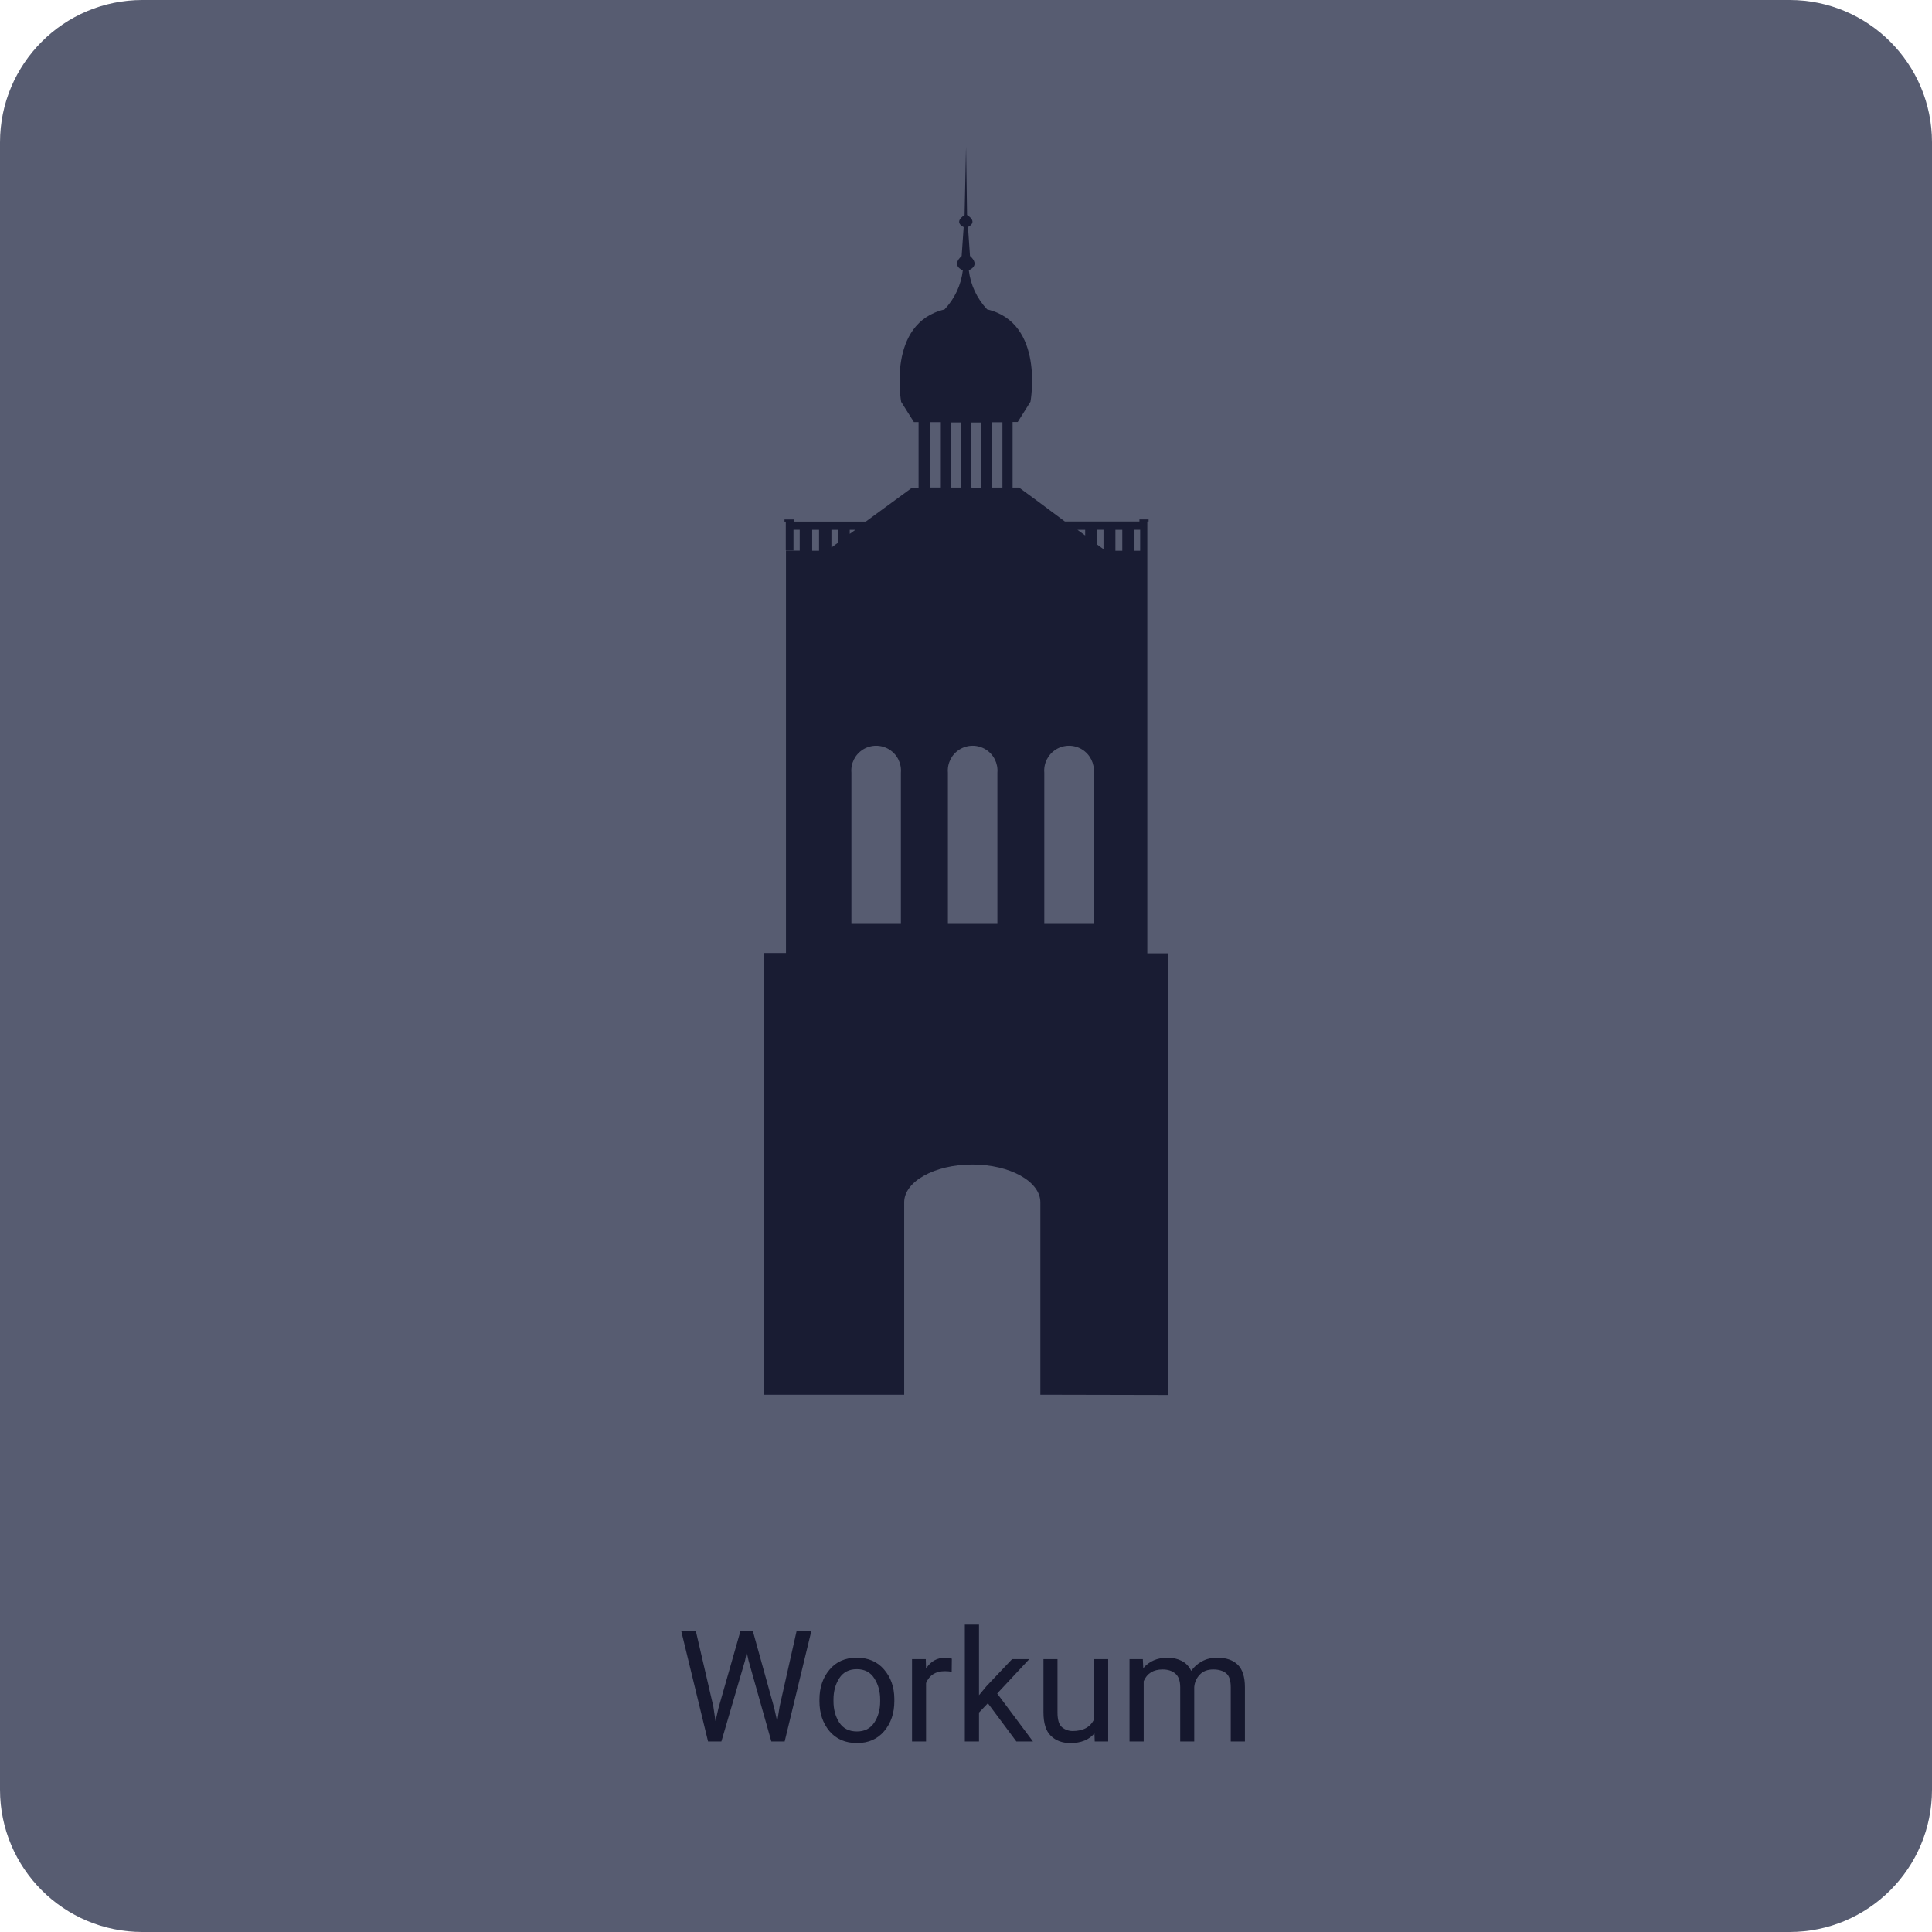
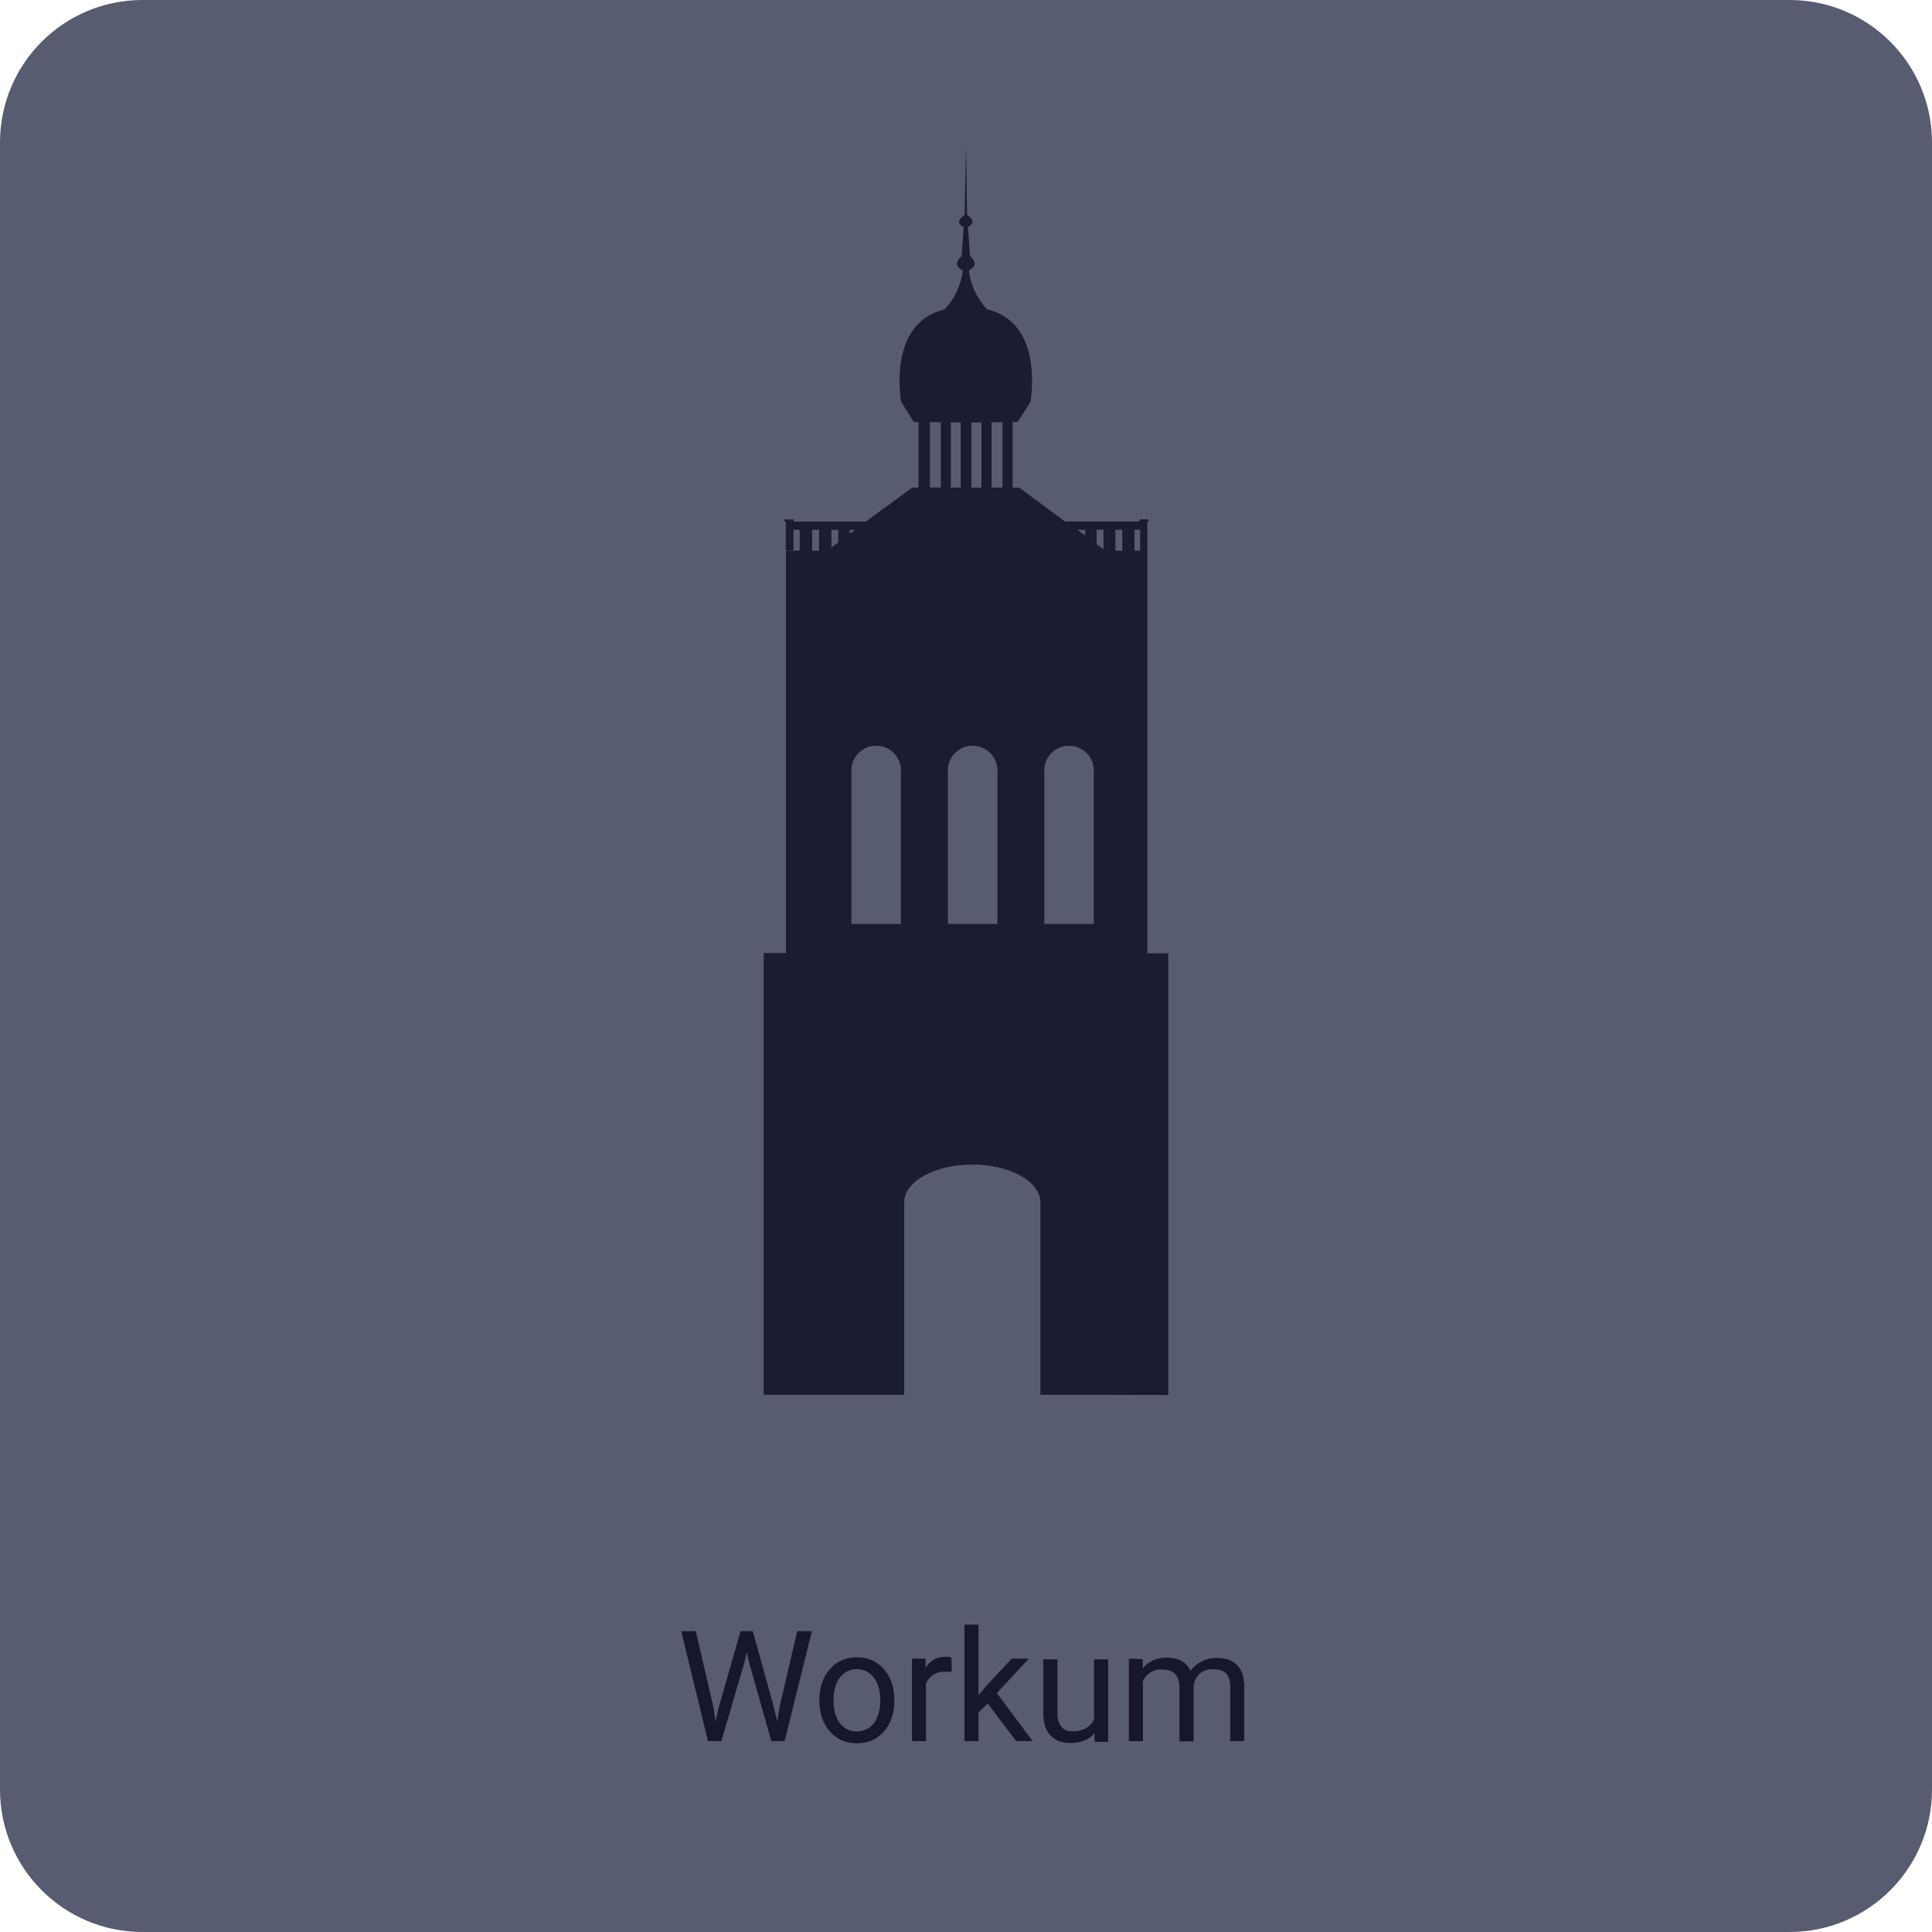
<svg xmlns="http://www.w3.org/2000/svg" id="Layer_1" data-name="Layer 1" viewBox="0 0 210.83 210.83">
  <defs>
-     <style>.cls-1{fill:#575c71;}.cls-2{font-size:17px;fill:#15172d;font-family:Roboto-Regular, Roboto;}.cls-3{letter-spacing:-0.02em;}.cls-4{fill:#191c33;}</style>
+     <style>.cls-1{fill:#575c71;}.cls-2{fill:#15172d;}.cls-3{fill:#191c33;}</style>
  </defs>
  <rect class="cls-1" width="210.83" height="210.83" rx="15.54" ry="15.54" />
-   <text class="cls-2" transform="translate(73.83 190.04)">
-     <tspan class="cls-3">W</tspan>
-     <tspan x="14.83" y="0">orkum</tspan>
-   </text>
-   <path class="cls-4" d="M127.49,152.23l0-48.2H125.2l0-43.94h0V57.81h0v-.9h.14v-.23h-1v.23h-8.13L113,54.52l-1.79-1.31h-.71V46.05h.56l1.39-2.21s1.59-8.59-4.73-10.08a7.49,7.49,0,0,1-2-4.27s1.33-.48.13-1.56l-.22-3.16s1.17-.5-.1-1.31L105.42,16l-.16,7.47c-1.27.81-.1,1.31-.1,1.31l-.22,3.16c-1.2,1.08.13,1.56.13,1.56a7.49,7.49,0,0,1-2,4.27c-6.32,1.49-4.73,10.08-4.73,10.08l1.39,2.21h.51v7.16h-.71l-1.79,1.31-3.26,2.39H86.61v-.23h-1v.23h.14v.14h0v3h.84V57.81h.68v2.28H85.77V104H83.34v48.2H98.67v-21c0-2.27,3.32-4.12,7.43-4.12s7.43,1.85,7.43,4.12v21ZM106,53.21v-7.1h1.1v7.11Zm-1.16,0h-1.08V46.1h1.08Zm4.55,0h-1.19V46.08h1.19Zm-7.92-7.14h1.2v7.13h-1.2Zm17.89,54.75h-5.4V84.32a2.71,2.71,0,1,1,5.4,0Zm2.36-43h.75v2.28h-.75Zm-1.3,2.11-.75-.55V57.81h.75Zm4,.17h-.62V57.81h.62Zm-6-2.28v.61l-.84-.61Zm-27.69,0h.75V59.2l-.75.55Zm2,0h.61l-.61.44Zm-4.1,0h.75v2.28h-.75Zm9.68,43h-5.4V84.32a2.71,2.71,0,1,1,5.4,0Zm10.53,0h-5.4V84.32a2.71,2.71,0,1,1,5.4,0Z" />
+   <path class="cls-2" d="M77.84,186.23l.24,1.59.34-1.44L80.81,178h1.34l2.33,8.43.34,1.46.25-1.62L87,178h1.6L85.62,190H84.17l-2.49-8.81-.19-.92-.19.92L78.72,190H77.26L74.34,178h1.59Z" />
+   <path class="cls-2" d="M89.42,185.46a5.54,5.54,0,0,1,.28-1.81,4.21,4.21,0,0,1,.82-1.45,3.6,3.6,0,0,1,1.28-1,4.3,4.3,0,0,1,3.4,0,3.77,3.77,0,0,1,1.3,1,4.36,4.36,0,0,1,.81,1.45,5.54,5.54,0,0,1,.28,1.81v.18a5.6,5.6,0,0,1-.28,1.82,4.41,4.41,0,0,1-.81,1.44,3.82,3.82,0,0,1-1.29,1,4.42,4.42,0,0,1-3.4,0,3.64,3.64,0,0,1-1.29-1,4.43,4.43,0,0,1-.82-1.44,5.6,5.6,0,0,1-.28-1.82Zm1.54.18a4.7,4.7,0,0,0,.16,1.27,3.15,3.15,0,0,0,.47,1.05,2.39,2.39,0,0,0,.8.72,2.44,2.44,0,0,0,2.23,0,2.3,2.3,0,0,0,.8-.72,3.15,3.15,0,0,0,.47-1.05,4.7,4.7,0,0,0,.17-1.27v-.18a4.73,4.73,0,0,0-.17-1.26,2.94,2.94,0,0,0-.48-1.06,2.4,2.4,0,0,0-.8-.72,2.24,2.24,0,0,0-1.12-.27,2.16,2.16,0,0,0-1.1.27,2.5,2.5,0,0,0-.8.72,3.11,3.11,0,0,0-.47,1.06,4.73,4.73,0,0,0-.16,1.26Z" />
+   <path class="cls-2" d="M103.86,182.43l-.37,0-.39,0a2.27,2.27,0,0,0-1.3.35,2.19,2.19,0,0,0-.75.94V190H99.52v-9H101l0,1a2.71,2.71,0,0,1,.87-.88,2.42,2.42,0,0,1,1.27-.32l.38,0,.3.08Z" />
+   <path class="cls-2" d="M107.78,185.88l-1,1V190h-1.53V177.29h1.53V185l.83-1,2.79-3h1.87l-3.49,3.76,3.9,5.23h-1.8Z" />
+   <path class="cls-2" d="M119.43,189.15a2.8,2.8,0,0,1-1.07.77,3.85,3.85,0,0,1-1.56.28,3.51,3.51,0,0,1-1.2-.19,2.28,2.28,0,0,1-.93-.59,2.74,2.74,0,0,1-.61-1,5,5,0,0,1-.21-1.53v-5.81h1.54v5.82a3.08,3.08,0,0,0,.14,1,1.55,1.55,0,0,0,.37.62,1.28,1.28,0,0,0,.53.32,2.16,2.16,0,0,0,.62.09,2.75,2.75,0,0,0,1.5-.36,2.14,2.14,0,0,0,.84-.95v-6.54h1.54v9h-1.47Z" />
+   <path class="cls-2" d="M124.7,181.05l0,1a3.3,3.3,0,0,1,1.13-.86,3.68,3.68,0,0,1,1.54-.3,3.32,3.32,0,0,1,1.54.34,2.28,2.28,0,0,1,1,1.1,3.36,3.36,0,0,1,1.17-1,3.39,3.39,0,0,1,1.7-.4,4.1,4.1,0,0,1,1.27.18,2.32,2.32,0,0,1,.95.59,2.63,2.63,0,0,1,.58,1,4.56,4.56,0,0,1,.2,1.46V190h-1.53v-5.91a2.78,2.78,0,0,0-.14-.94,1.42,1.42,0,0,0-.39-.6,1.38,1.38,0,0,0-.6-.31,3.24,3.24,0,0,0-.79-.09,2.17,2.17,0,0,0-.84.15,2.05,2.05,0,0,0-.63.4,1.94,1.94,0,0,0-.41.6,2.64,2.64,0,0,0-.2.73v6h-1.54v-5.91a2.6,2.6,0,0,0-.14-.89,1.51,1.51,0,0,0-.38-.6,1.58,1.58,0,0,0-.61-.34,2.69,2.69,0,0,0-.79-.11,2.2,2.2,0,0,0-1.32.36,2.28,2.28,0,0,0-.75.93V190h-1.53v-9Z" />
+   <path class="cls-3" d="M127.49,152.23l0-48.2H125.2l0-43.94h0V57.81h0v-.9h.14v-.23h-1v.23h-8.13L113,54.52l-1.79-1.31h-.71V46.05h.56l1.39-2.21s1.59-8.59-4.73-10.08a7.49,7.49,0,0,1-2-4.27s1.33-.48.13-1.56l-.22-3.16s1.17-.5-.1-1.31L105.42,16l-.16,7.47c-1.27.81-.1,1.31-.1,1.31l-.22,3.16c-1.2,1.08.13,1.56.13,1.56a7.49,7.49,0,0,1-2,4.27c-6.32,1.49-4.73,10.08-4.73,10.08l1.39,2.21h.51v7.16h-.71l-1.79,1.31-3.26,2.39H86.61v-.23h-1v.23h.14v.14h0v3h.84V57.81h.68v2.28H85.77V104H83.34v48.2H98.67v-21c0-2.27,3.32-4.12,7.43-4.12s7.43,1.85,7.43,4.12v21ZM106,53.21v-7.1h1.1v7.11Zm-1.16,0h-1.08V46.1h1.08Zm4.55,0h-1.19V46.08h1.19Zm-7.92-7.14h1.2v7.13h-1.2Zm17.89,54.75h-5.4V84.32a2.71,2.71,0,1,1,5.4,0Zm2.36-43h.75v2.28h-.75Zm-1.3,2.11-.75-.55V57.81h.75Zm4,.17h-.62V57.81h.62Zm-6-2.28v.61l-.84-.61Zm-27.69,0h.75V59.2l-.75.55Zm2,0h.61l-.61.44Zm-4.1,0h.75v2.28h-.75Zm9.68,43h-5.4V84.32a2.71,2.71,0,1,1,5.4,0Zm10.53,0h-5.4V84.32a2.71,2.71,0,1,1,5.4,0Z" />
</svg>
